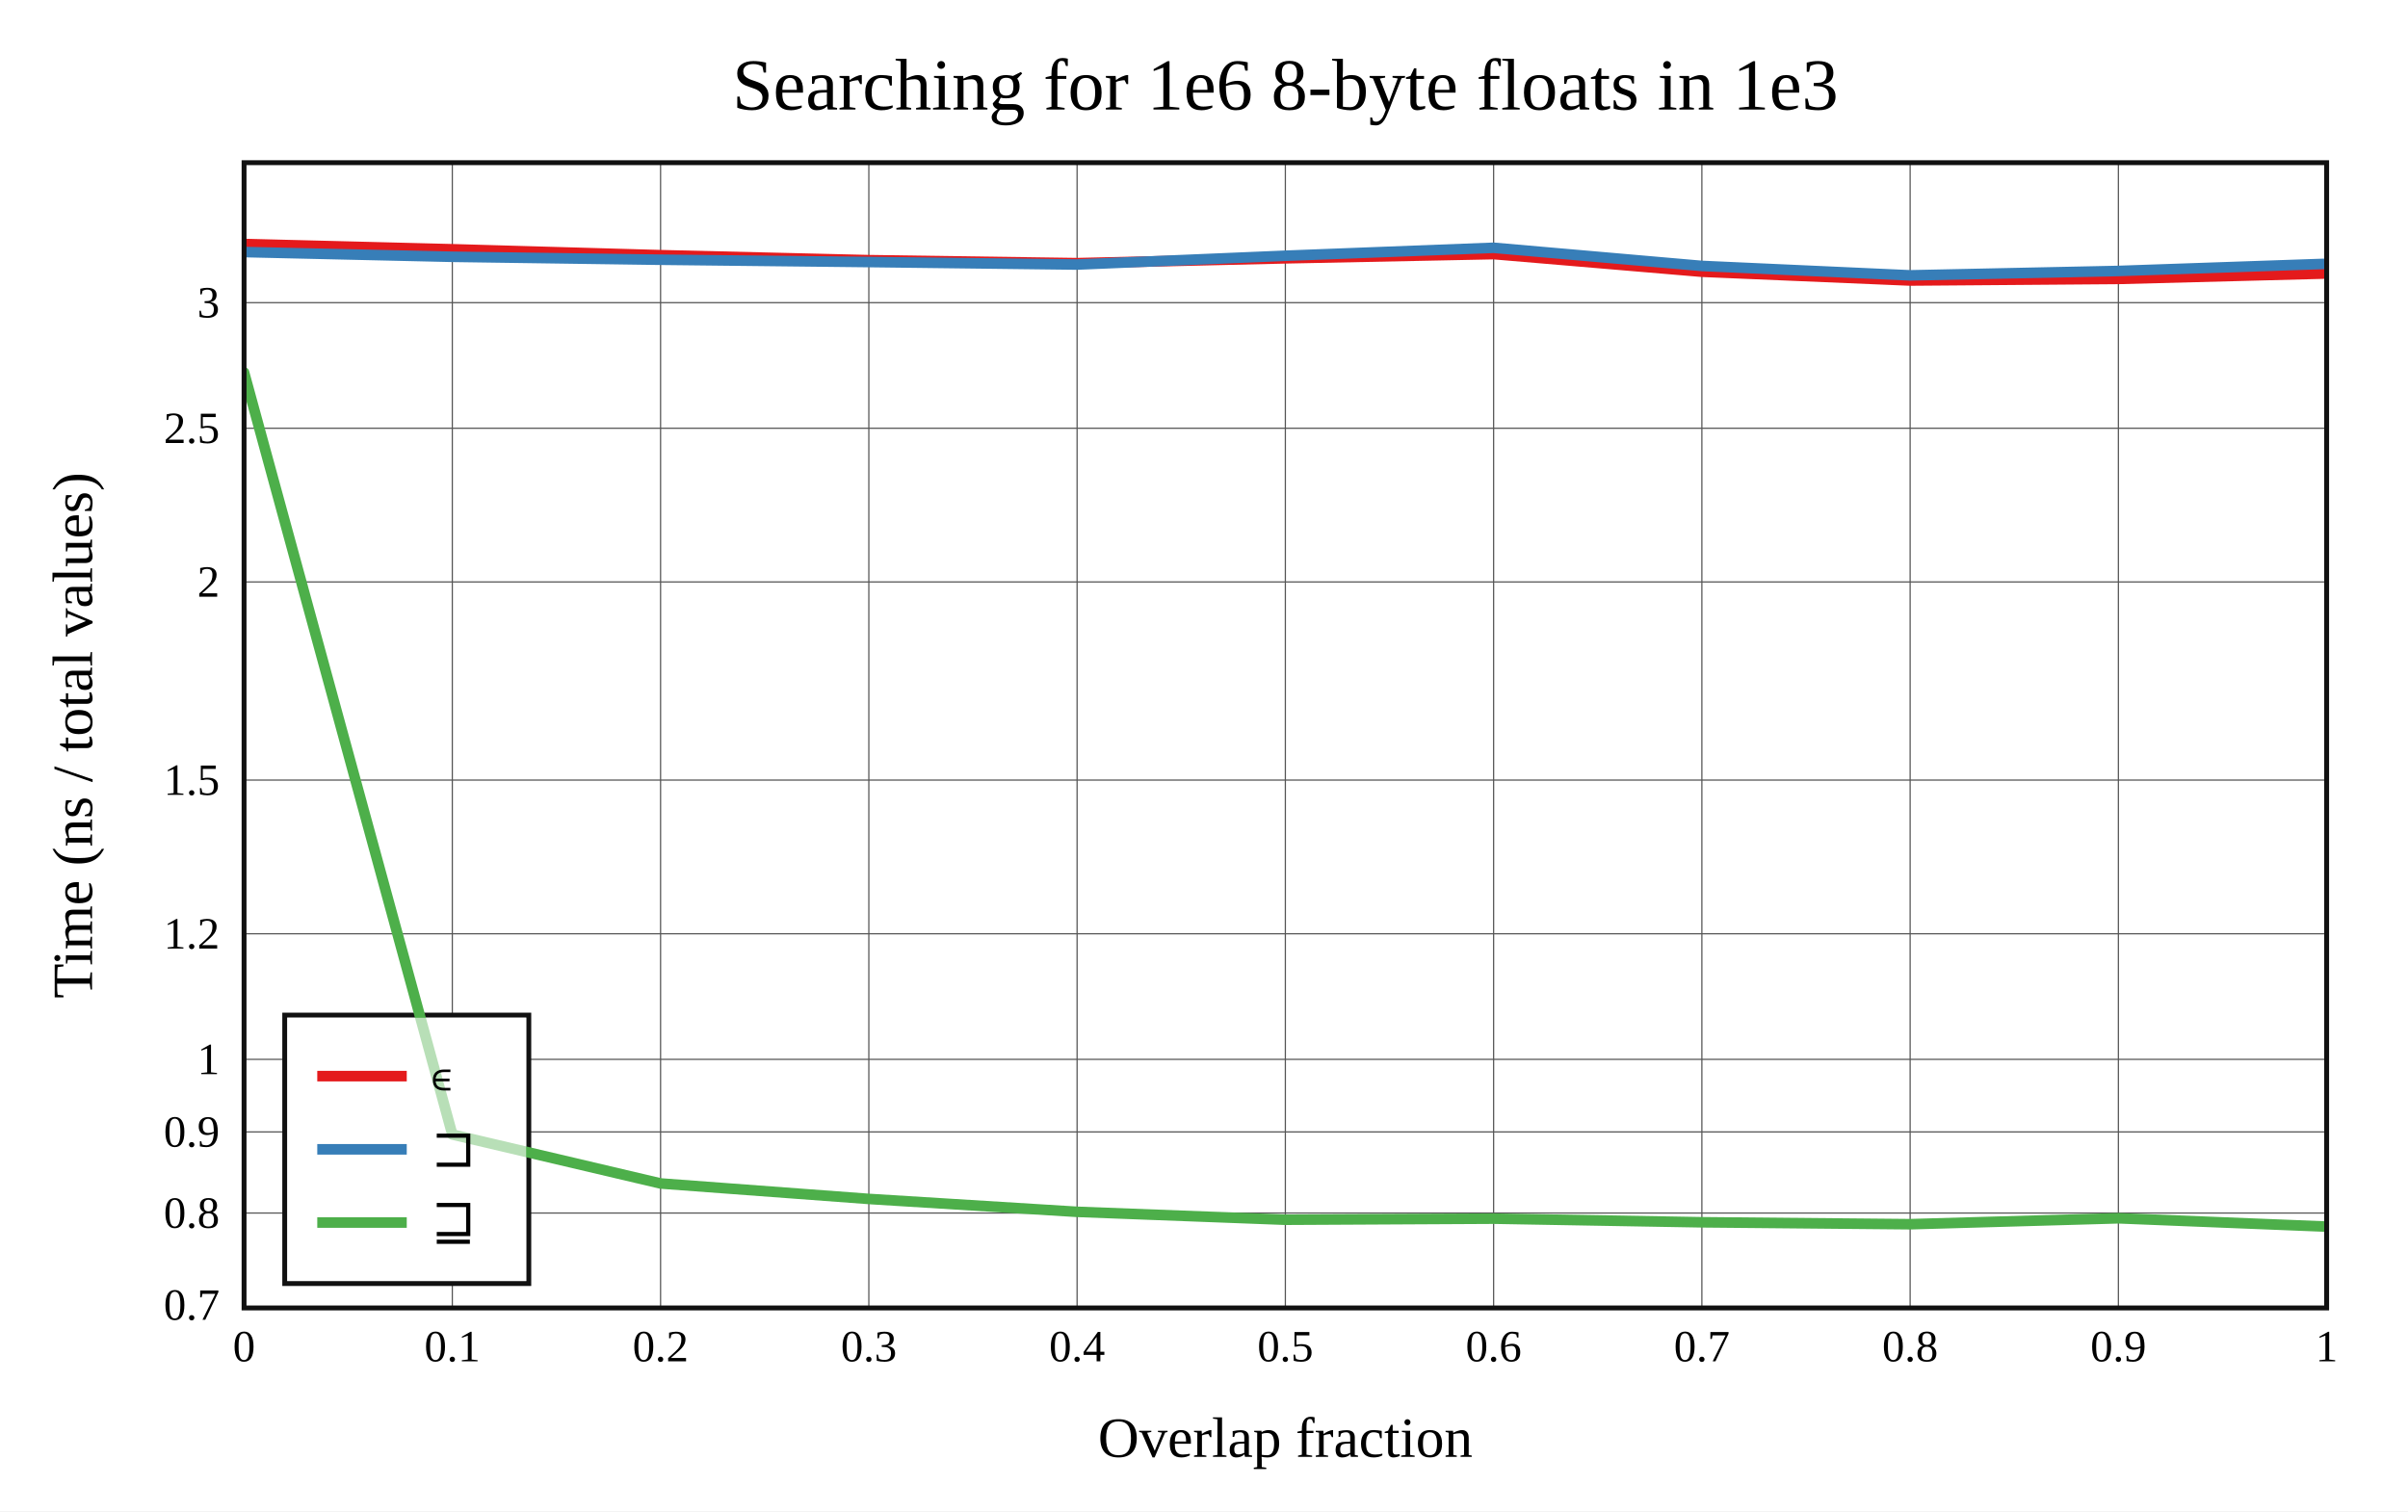
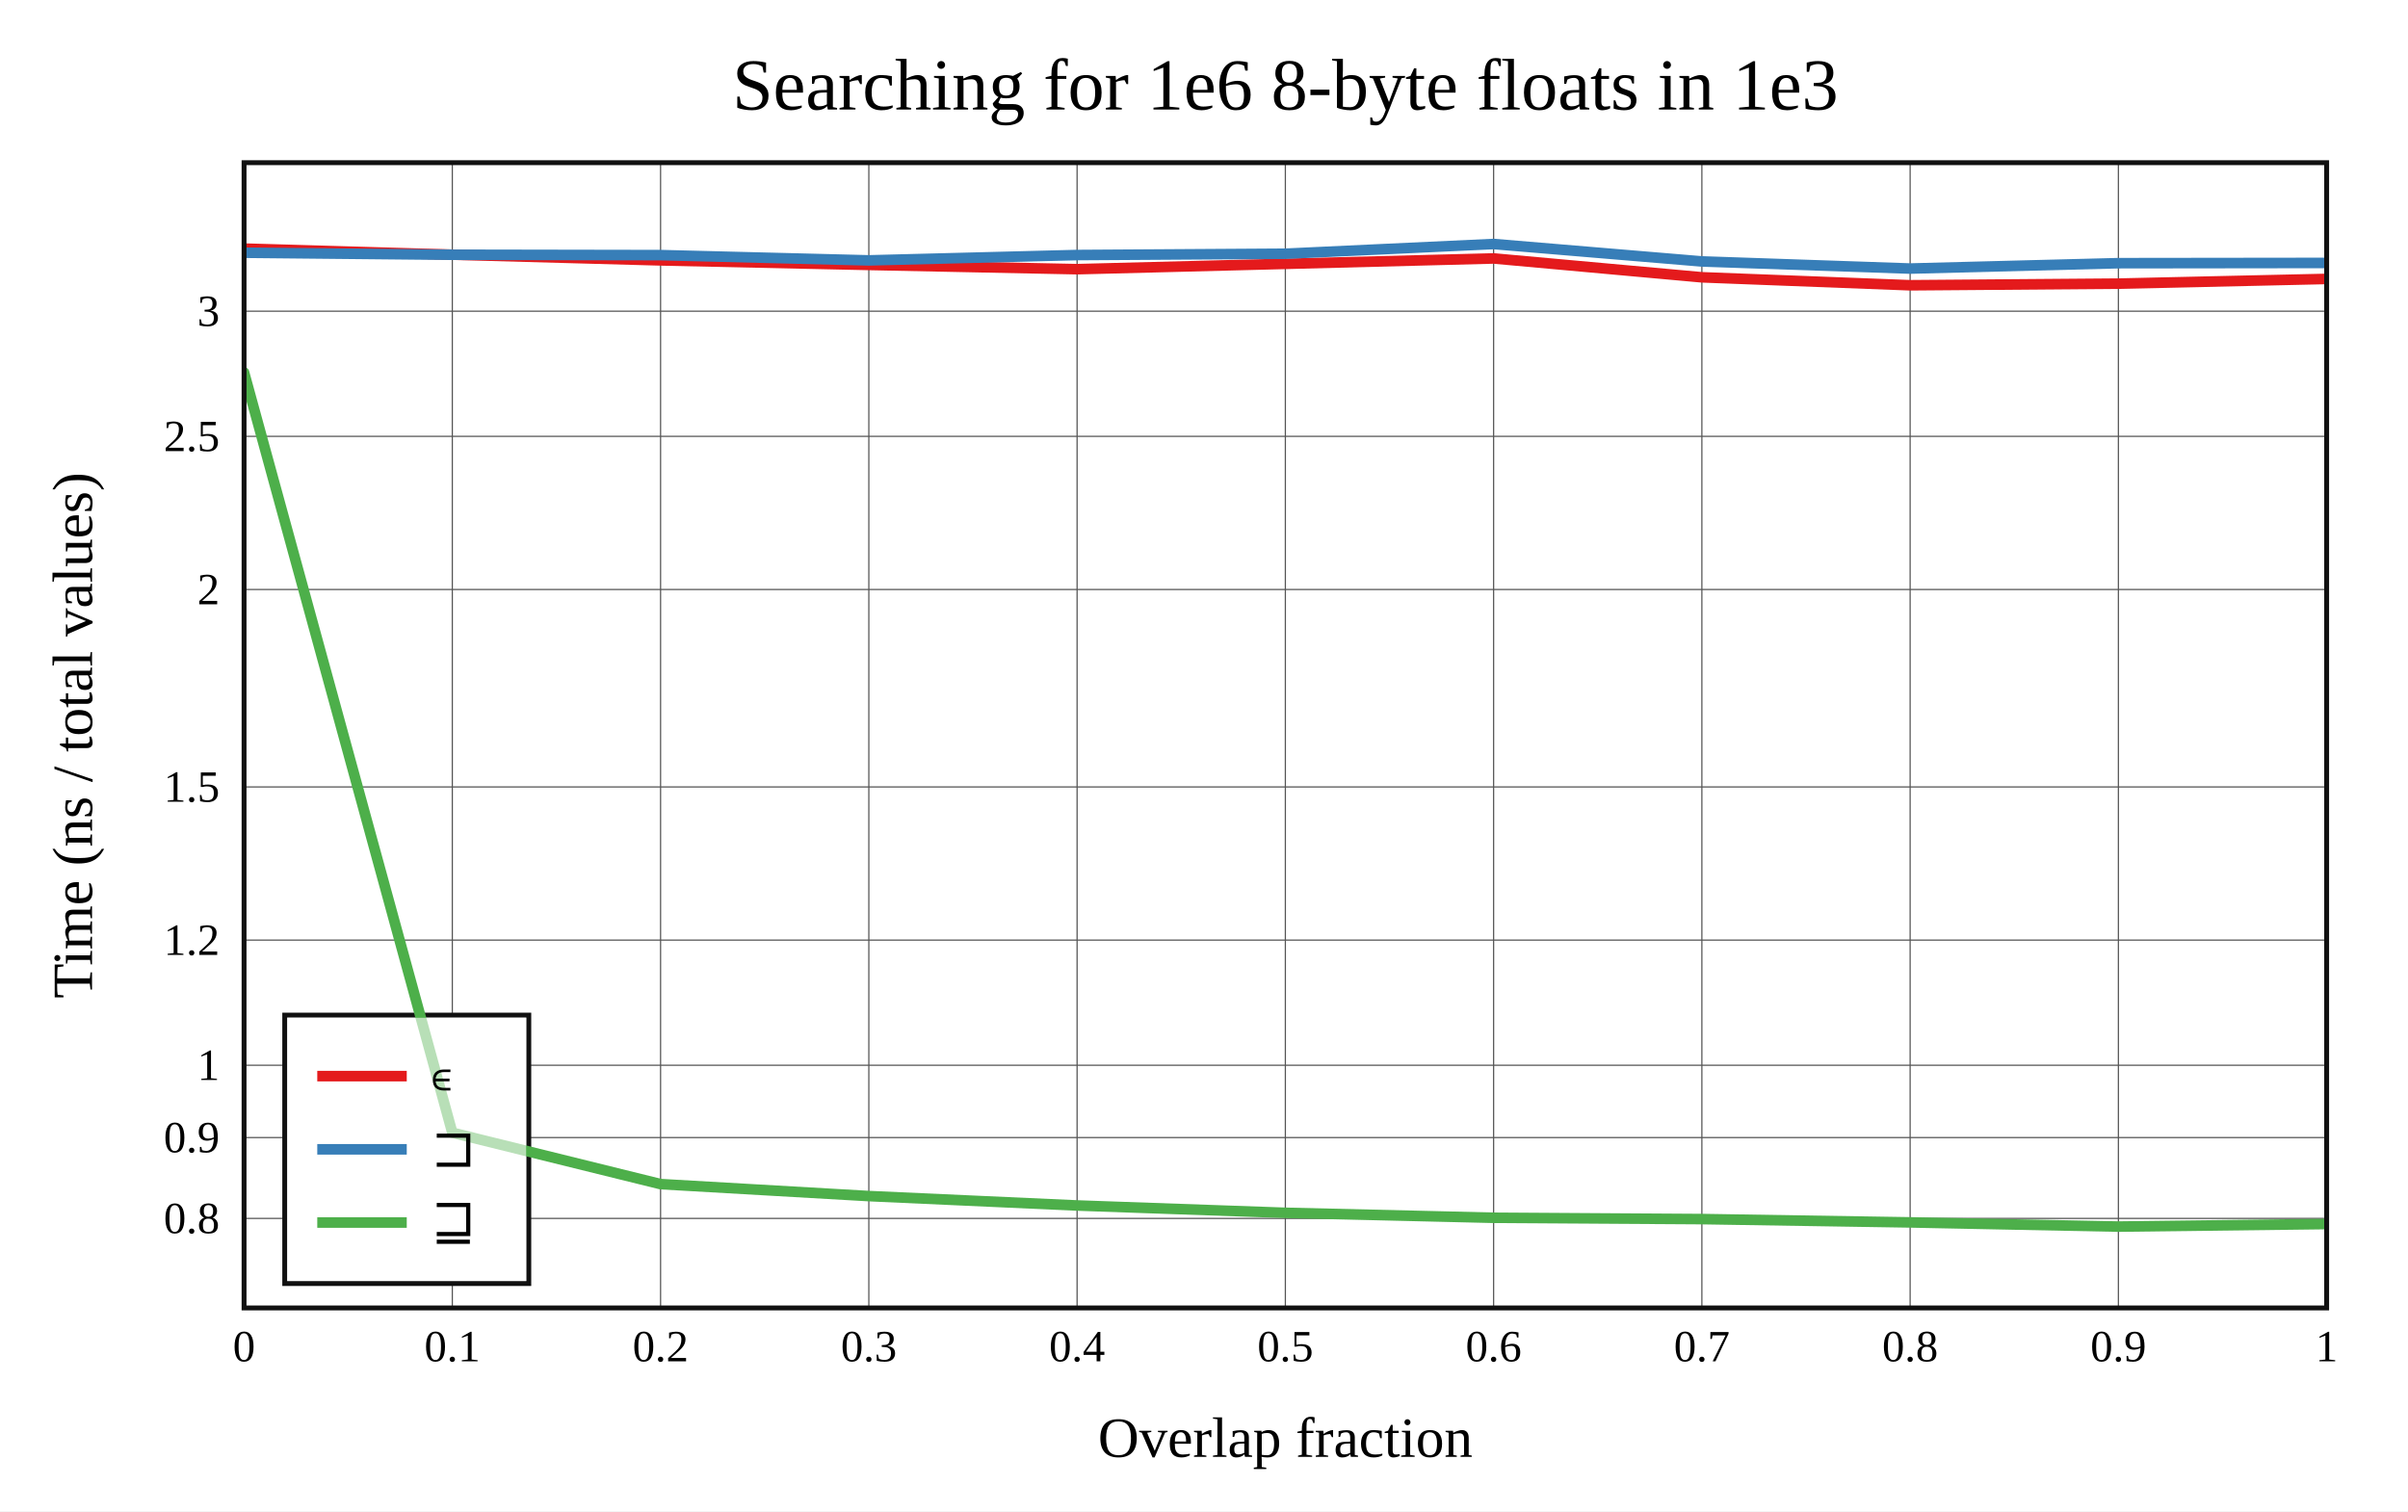
<svg xmlns="http://www.w3.org/2000/svg" viewBox="-60 -40 592 371.6" height="557.4" width="888">
  <g stroke-width="2.6" font-size="14px" text-anchor="middle">
    <defs>
      <clipPath id="clip">
        <rect x="0" y="0" width="512" height="281.6" />
      </clipPath>
    </defs>
    <rect fill="white" x="-60" y="-40" width="592" height="371.6" />
    <text dy="0.33em" font-size="18px" x="256" y="-19">Searching for 1e6 8-byte floats in 1e3</text>
    <text dy="0.33em" x="256" y="313.6">Overlap fraction</text>
    <text dy="0.33em" transform="rotate(-90)" x="-140.8" y="-42">Time (ns / total values)</text>
    <g stroke-width="0.3" stroke="#555">
      <path d="M51.2 0v281.6" />
      <path d="M102.4 0v281.6" />
      <path d="M153.6 0v281.6" />
      <path d="M204.8 0v281.6" />
      <path d="M256 0v281.6" />
      <path d="M307.2 0v281.6" />
      <path d="M358.4 0v281.6" />
      <path d="M409.6 0v281.6" />
      <path d="M460.8 0v281.6" />
-       <path d="M0 258.267h512" />
-       <path d="M0 238.32h512" />
-       <path d="M0 220.476h512" />
-       <path d="M0 189.599h512" />
-       <path d="M0 151.809h512" />
-       <path d="M0 103.088h512" />
-       <path d="M0 65.298h512" />
-       <path d="M0 34.42h512" />
+       <path d="M0 259.586h512" />
+       <path d="M0 239.708h512" />
+       <path d="M0 221.927h512" />
+       <path d="M0 191.157h512" />
+       <path d="M0 153.498h512" />
+       <path d="M0 104.947h512" />
+       <path d="M0 67.288h512" />
+       <path d="M0 36.518h512" />
    </g>
    <g font-size="11px">
      <text dy="0.33em" x="0" y="291.1">0</text>
      <text dy="0.33em" x="51.2" y="291.1">0.1</text>
      <text dy="0.33em" x="102.4" y="291.1">0.2</text>
      <text dy="0.33em" x="153.6" y="291.1">0.3</text>
      <text dy="0.33em" x="204.8" y="291.1">0.4</text>
      <text dy="0.33em" x="256" y="291.1">0.5</text>
      <text dy="0.33em" x="307.2" y="291.1">0.6</text>
      <text dy="0.33em" x="358.4" y="291.1">0.7</text>
      <text dy="0.33em" x="409.6" y="291.1">0.8</text>
      <text dy="0.33em" x="460.8" y="291.1">0.9</text>
      <text dy="0.33em" x="512" y="291.1">1</text>
      <g text-anchor="end">
-         <text dy="0.33em" x="-6" y="280.881">0.7</text>
-         <text dy="0.33em" x="-6" y="258.267">0.8</text>
-         <text dy="0.33em" x="-6" y="238.32">0.9</text>
-         <text dy="0.33em" x="-6" y="220.476">1</text>
-         <text dy="0.33em" x="-6" y="189.599">1.2</text>
-         <text dy="0.33em" x="-6" y="151.809">1.5</text>
-         <text dy="0.33em" x="-6" y="103.088">2</text>
-         <text dy="0.33em" x="-6" y="65.298">2.5</text>
-         <text dy="0.33em" x="-6" y="34.42">3</text>
+         <text dy="0.33em" x="-6" y="259.586">0.8</text>
+         <text dy="0.33em" x="-6" y="239.708">0.9</text>
+         <text dy="0.33em" x="-6" y="221.927">1</text>
+         <text dy="0.33em" x="-6" y="191.157">1.2</text>
+         <text dy="0.33em" x="-6" y="153.498">1.5</text>
+         <text dy="0.33em" x="-6" y="104.947">2</text>
+         <text dy="0.33em" x="-6" y="67.288">2.5</text>
+         <text dy="0.33em" x="-6" y="36.518">3</text>
      </g>
    </g>
    <rect stroke-width="1.2" stroke="#111" fill="white" transform="translate(10,209.6)" x="0" y="0" width="60" height="66" />
    <g clip-path="url(#clip)" fill="none" stroke-linecap="round" stroke-linejoin="round">
-       <path stroke="#e41a1c" d="M0 20L51.2 21.295L102.4 22.749L153.6 23.978L204.8 24.71L256 23.511L307.2 22.477L358.4 26.812L409.6 28.969L460.8 28.575L512 27.246" />
-       <path stroke="#377eb8" d="M0 21.974L51.2 23.141L102.4 23.863L153.6 24.428L204.8 25.043L256 22.887L307.2 20.929L358.4 25.39L409.6 27.705L460.8 26.627L512 24.866" />
-       <path stroke="#4daf4a" d="M0 51.579L51.2 238.952L102.4 250.995L153.6 254.799L204.8 257.969L256 259.91L307.2 259.644L358.4 260.54L409.6 261.013L460.8 259.554L512 261.6" />
+       <path stroke="#e41a1c" d="M0 21.127L51.2 22.618L102.4 24.022L153.6 25.14L204.8 26.187L256 24.872L307.2 23.548L358.4 28.185L409.6 30.143L460.8 29.742L512 28.584" />
+       <path stroke="#377eb8" d="M0 22.141L51.2 22.64L102.4 22.731L153.6 24.023L204.8 22.709L256 22.389L307.2 20L358.4 24.283L409.6 26.035L460.8 24.713L512 24.65" />
+       <path stroke="#4daf4a" d="M0 51.581L51.2 238.508L102.4 251.154L153.6 254.097L204.8 256.411L256 258.213L307.2 259.432L358.4 259.754L409.6 260.566L460.8 261.6L512 260.969" />
    </g>
    <rect stroke-width="1.2" stroke="#111" fill="none" x="0" y="0" width="512" height="281.6" />
    <g transform="translate(10,209.6)" text-anchor="start" font-size="13px">
      <rect fill="white" opacity="0.6" x="0.65" y="0.65" width="58.7" height="64.7" />
      <path stroke="#e41a1c" d="M8 15h22" />
      <path stroke="#377eb8" d="M8 33h22" />
      <path stroke="#4daf4a" d="M8 51h22" />
      <text dy="0.33em" x="36" y="15">∊</text>
      <text dy="0.33em" x="36" y="33">⊐</text>
      <text dy="0.33em" x="36" y="51">⊒</text>
    </g>
  </g>
</svg>
